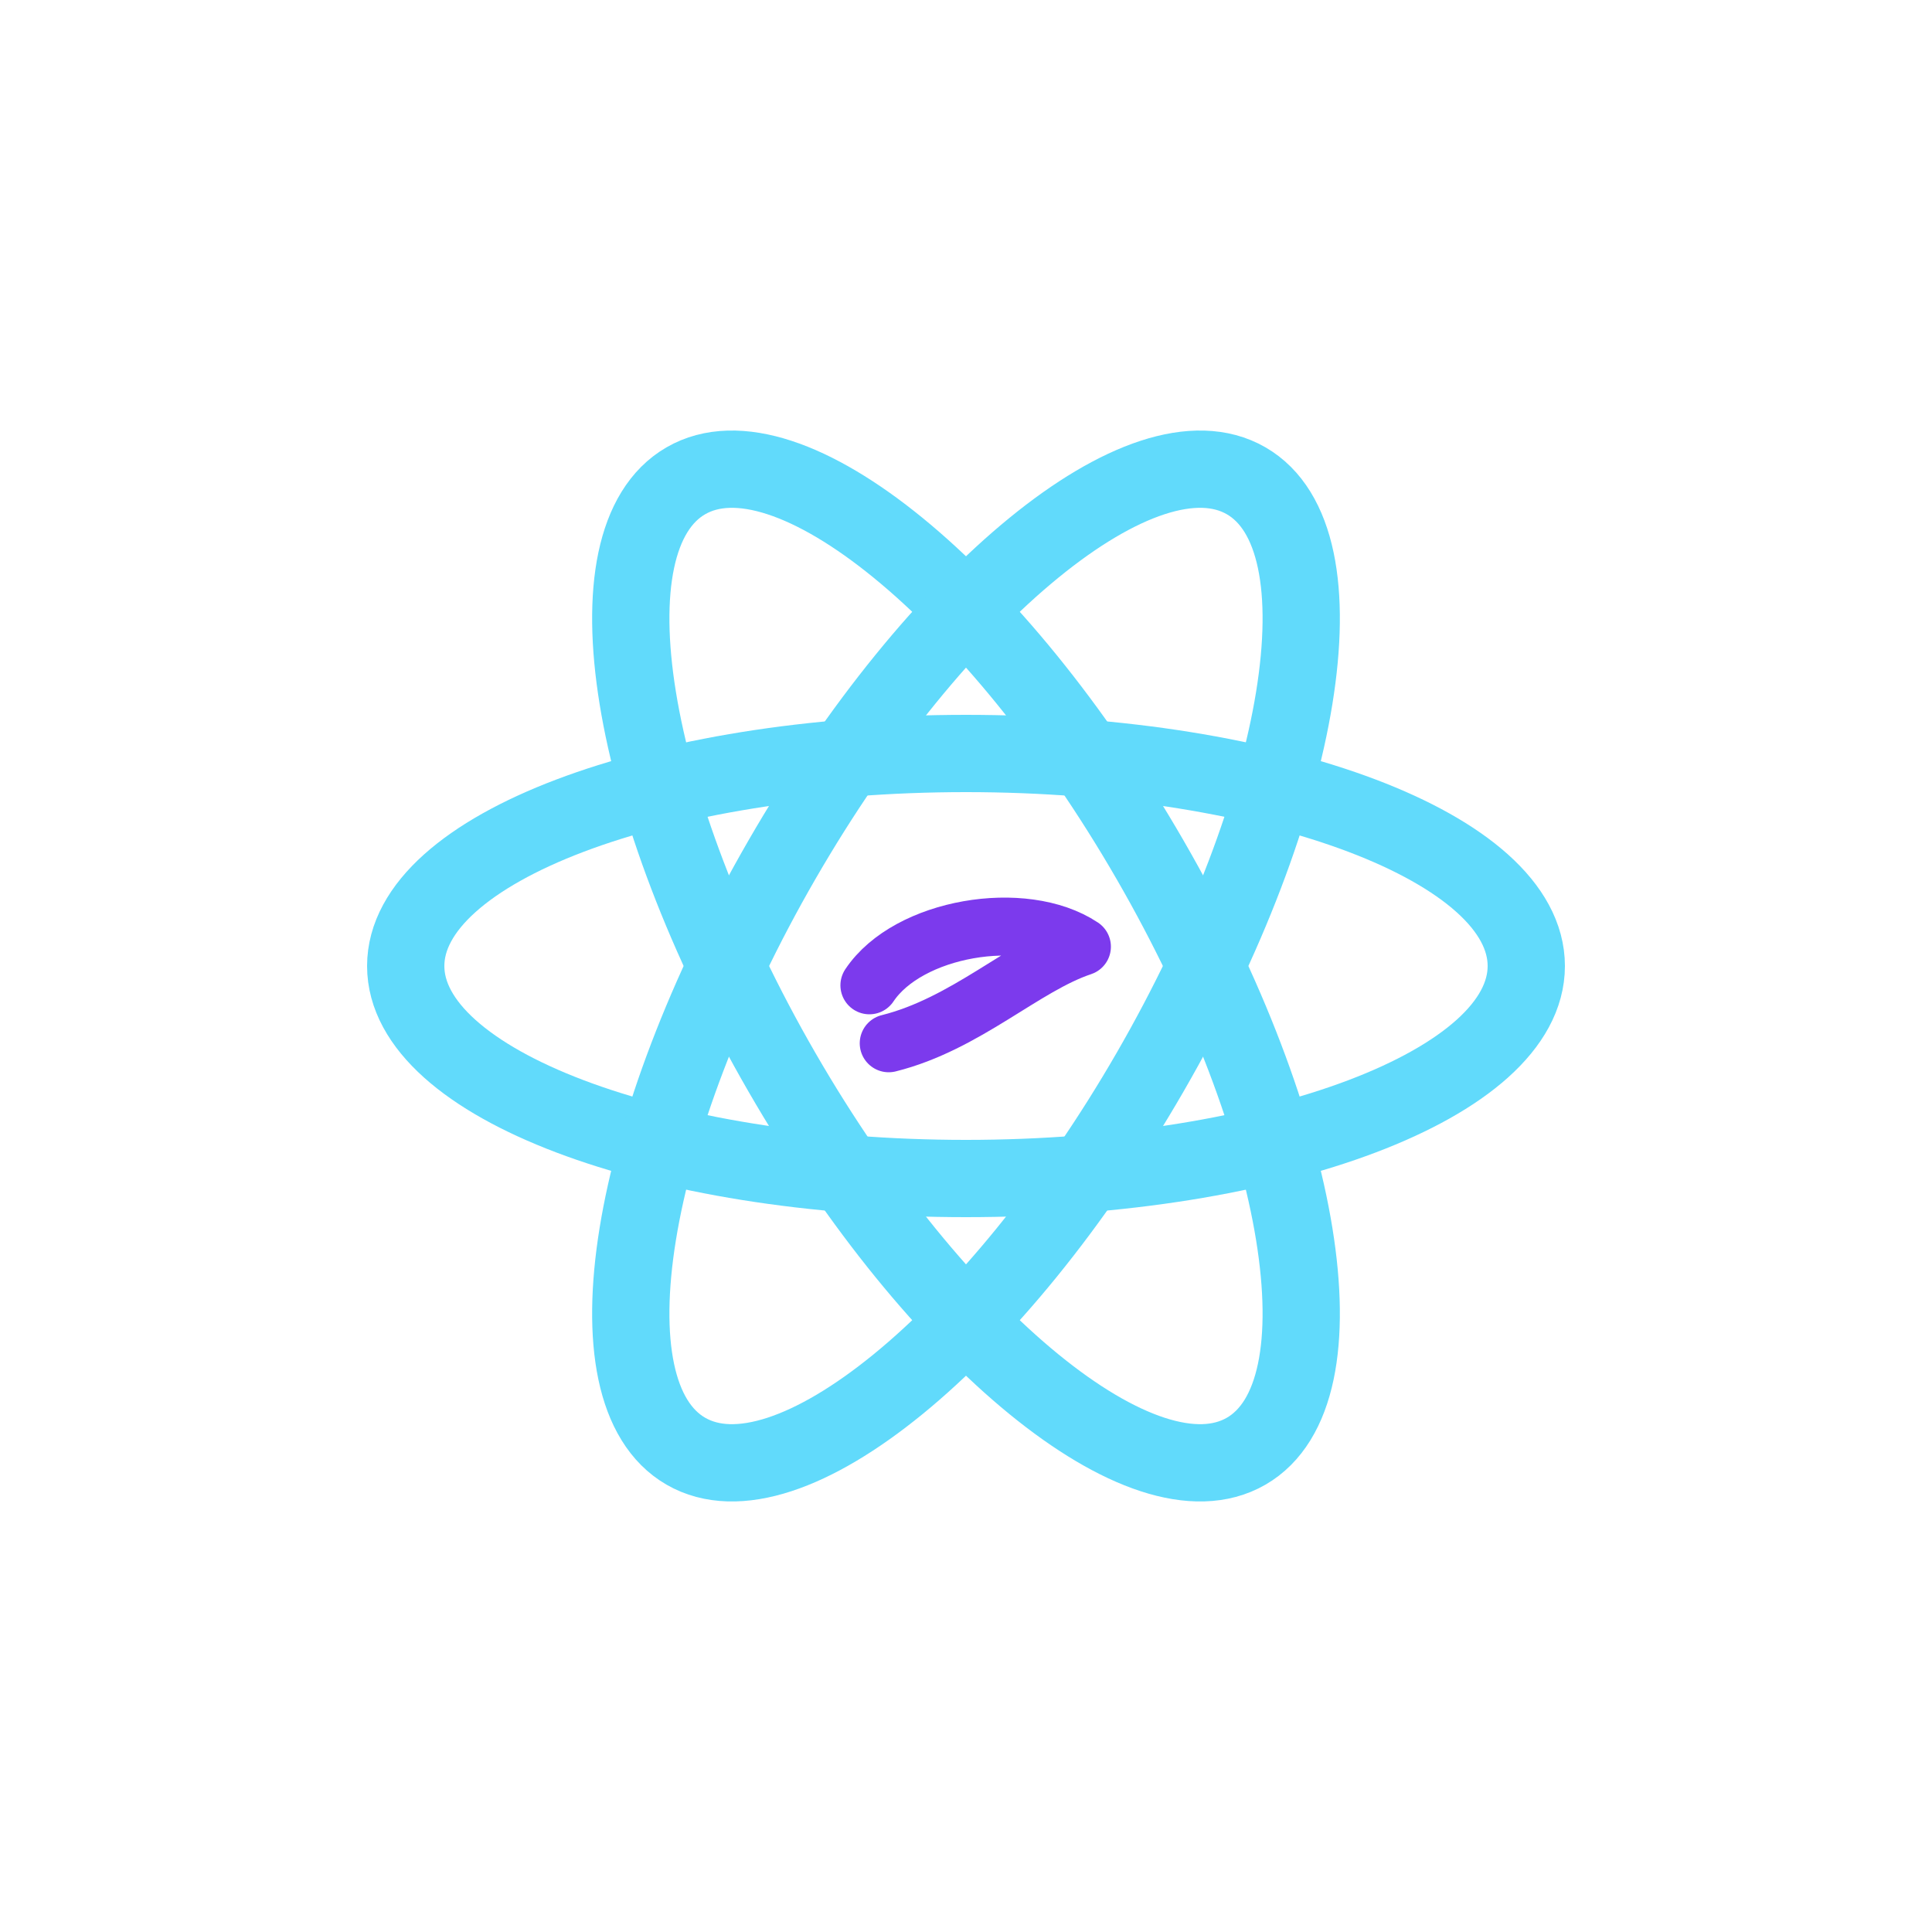
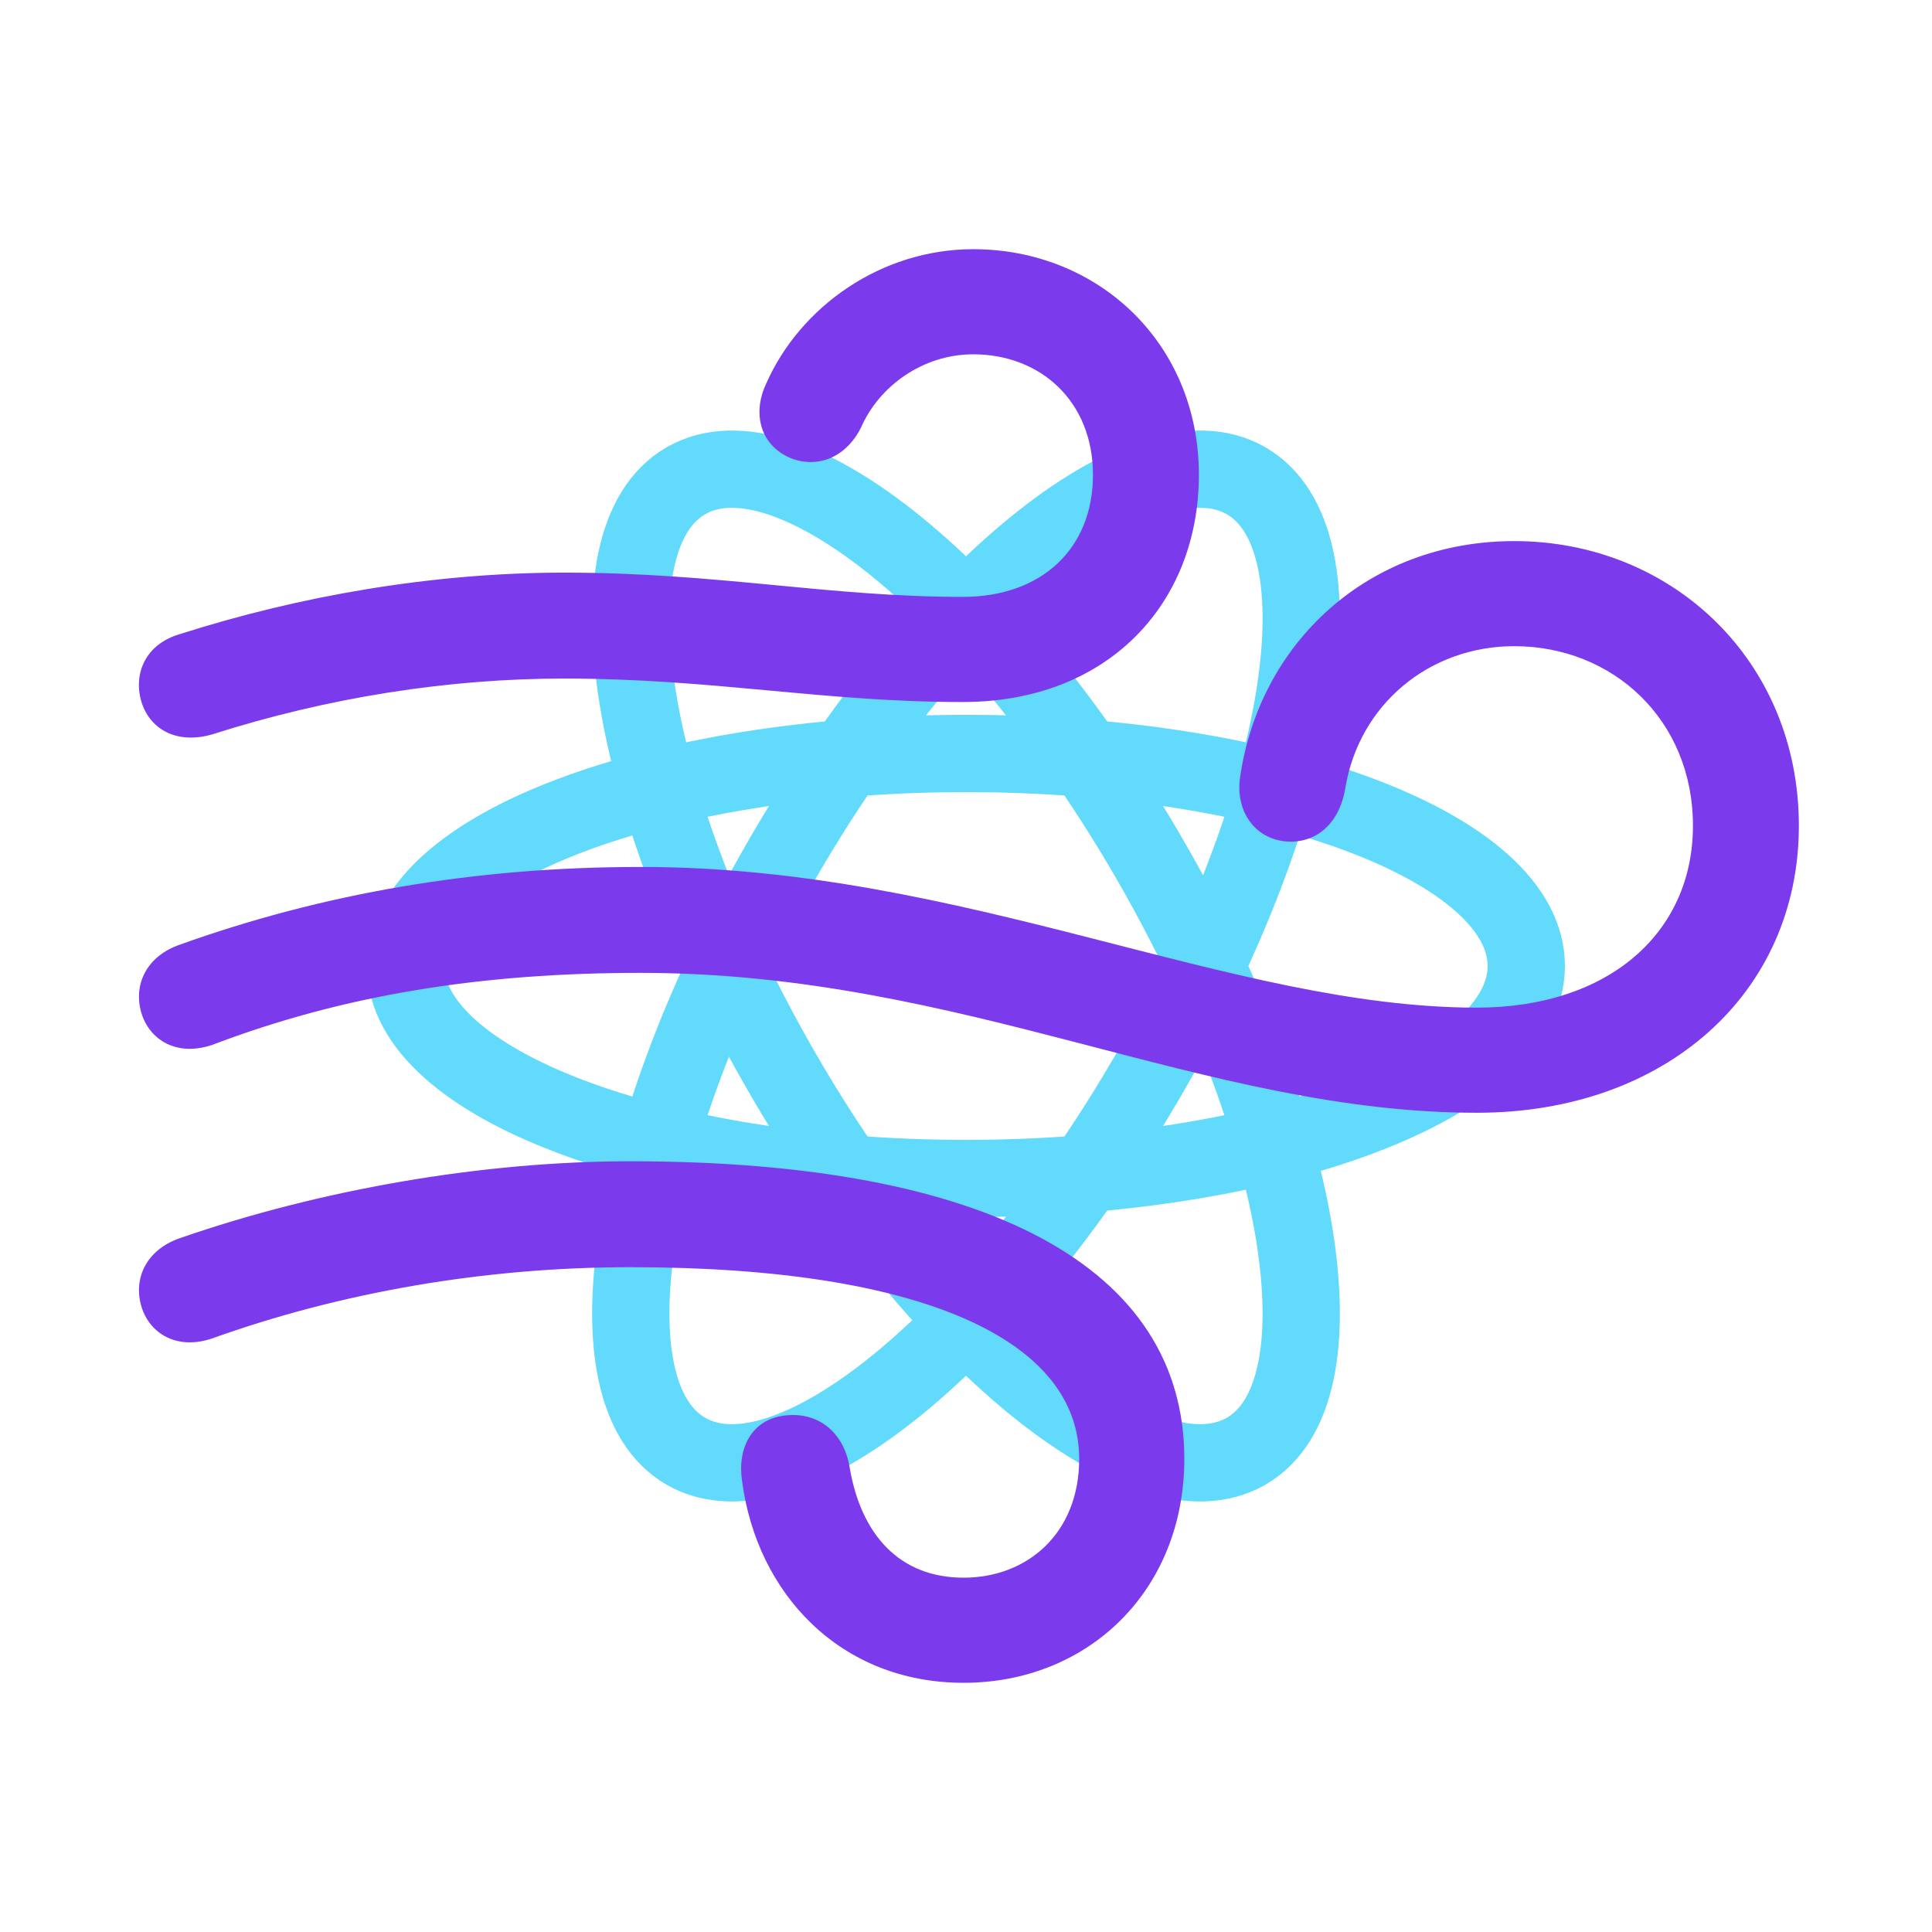
<svg xmlns="http://www.w3.org/2000/svg" viewBox="0 0 200 200">
  <defs>
    <style>
      .atom { fill: none; stroke: #61dafb; stroke-width:8; stroke-linecap:round; }
-       .swirl { fill: none; stroke: #7c3aed; stroke-width:6; stroke-linecap:round; stroke-linejoin:round; }
+       .center { fill: #7c3aed; }
    </style>
  </defs>
  <g transform="translate(100,100)">
    <ellipse class="atom" rx="58" ry="22" transform="rotate(0)" />
    <ellipse class="atom" rx="58" ry="22" transform="rotate(60)" />
    <ellipse class="atom" rx="58" ry="22" transform="rotate(120)" />
-     <circle cx="0" cy="0" r="18" fill="transparent" />
-     <path class="swirl" d="M -10 2 C -6 -4, 6 -6, 12 -2 C 6 0, 0 6, -8 8" />
+   </g>
+   <g transform="translate(100,100) scale(3.571429) translate(-28 -28)">
+     <path class="center" d="M 6.156 21.285 C 9.531 20.207 13.024 19.668 16.352 19.668 C 20.664 19.668 23.828 20.348 27.906 20.348 C 32.125 20.348 34.75 17.488 34.75 13.762 C 34.75 9.941 31.82 7.223 28.211 7.223 C 25.539 7.223 23.195 8.887 22.211 11.113 C 21.836 11.887 21.977 12.801 22.797 13.223 C 23.547 13.598 24.461 13.363 24.953 12.402 C 25.469 11.207 26.734 10.27 28.211 10.27 C 30.156 10.27 31.68 11.629 31.68 13.762 C 31.68 15.895 30.203 17.301 27.906 17.301 C 24.016 17.301 20.805 16.598 16.352 16.598 C 12.531 16.598 8.664 17.277 5.219 18.379 C 4.234 18.66 3.859 19.504 4.094 20.324 C 4.328 21.121 5.102 21.59 6.156 21.285 Z M 42.812 32.254 C 48.274 32.254 52.141 28.785 52.141 23.934 C 52.141 19.152 48.461 15.684 43.891 15.684 C 39.648 15.684 36.508 18.637 35.945 22.527 C 35.805 23.488 36.344 24.262 37.188 24.379 C 38.055 24.496 38.805 23.957 38.992 22.855 C 39.391 20.418 41.43 18.73 43.891 18.73 C 46.75 18.73 49.071 20.863 49.071 23.934 C 49.071 27.051 46.61 29.207 42.812 29.207 C 35.664 29.207 27.953 25.129 18.578 25.129 C 13.75 25.129 9.344 25.902 5.219 27.379 C 4.258 27.707 3.859 28.527 4.094 29.348 C 4.328 30.145 5.125 30.637 6.156 30.285 C 9.977 28.832 13.961 28.199 18.578 28.199 C 27.93 28.199 34.914 32.254 42.812 32.254 Z M 27.93 48.777 C 31.539 48.777 34.328 46.105 34.328 42.285 C 34.328 36.754 28.68 33.66 18.273 33.66 C 13.914 33.66 9.203 34.504 5.219 35.887 C 4.258 36.215 3.859 37.035 4.094 37.855 C 4.328 38.652 5.125 39.145 6.156 38.793 C 9.883 37.457 14.055 36.73 18.273 36.73 C 26.781 36.73 31.281 38.863 31.281 42.285 C 31.281 44.441 29.781 45.73 27.93 45.73 C 26.078 45.73 24.953 44.488 24.625 42.52 C 24.484 41.652 23.852 40.949 22.844 41.02 C 21.789 41.09 21.367 41.98 21.508 42.918 C 21.93 46.176 24.344 48.777 27.93 48.777 Z" />
  </g>
</svg>
